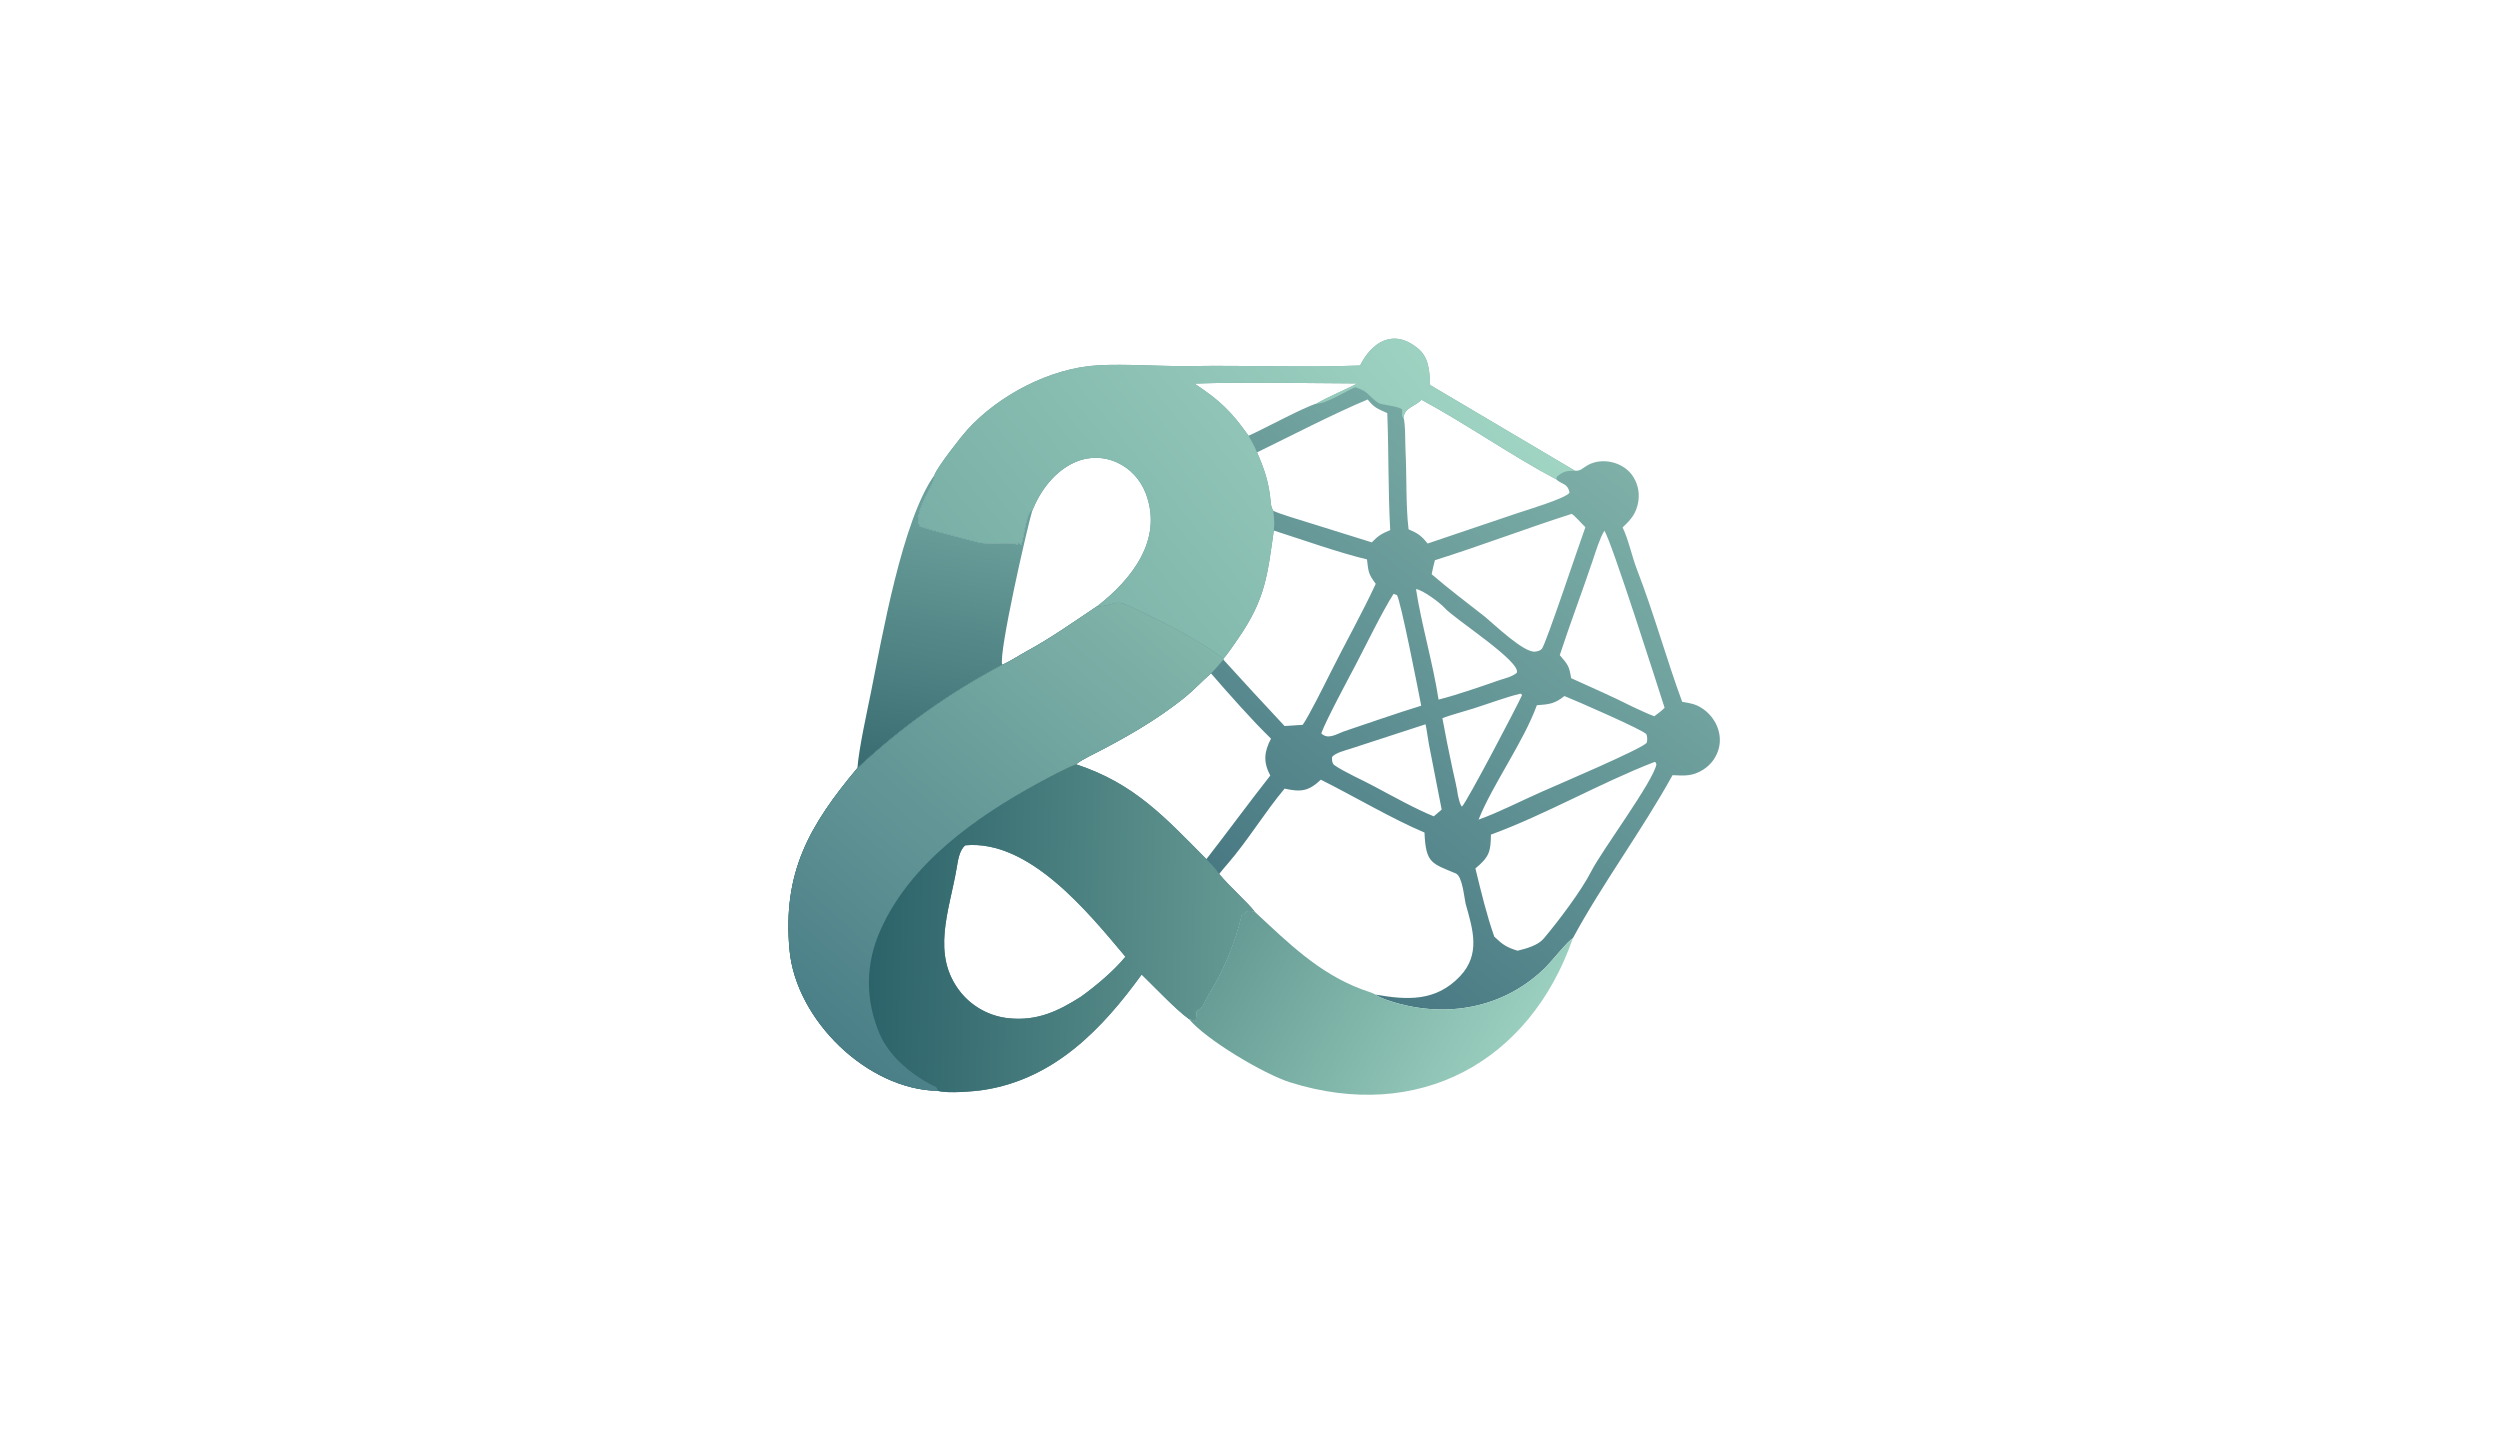
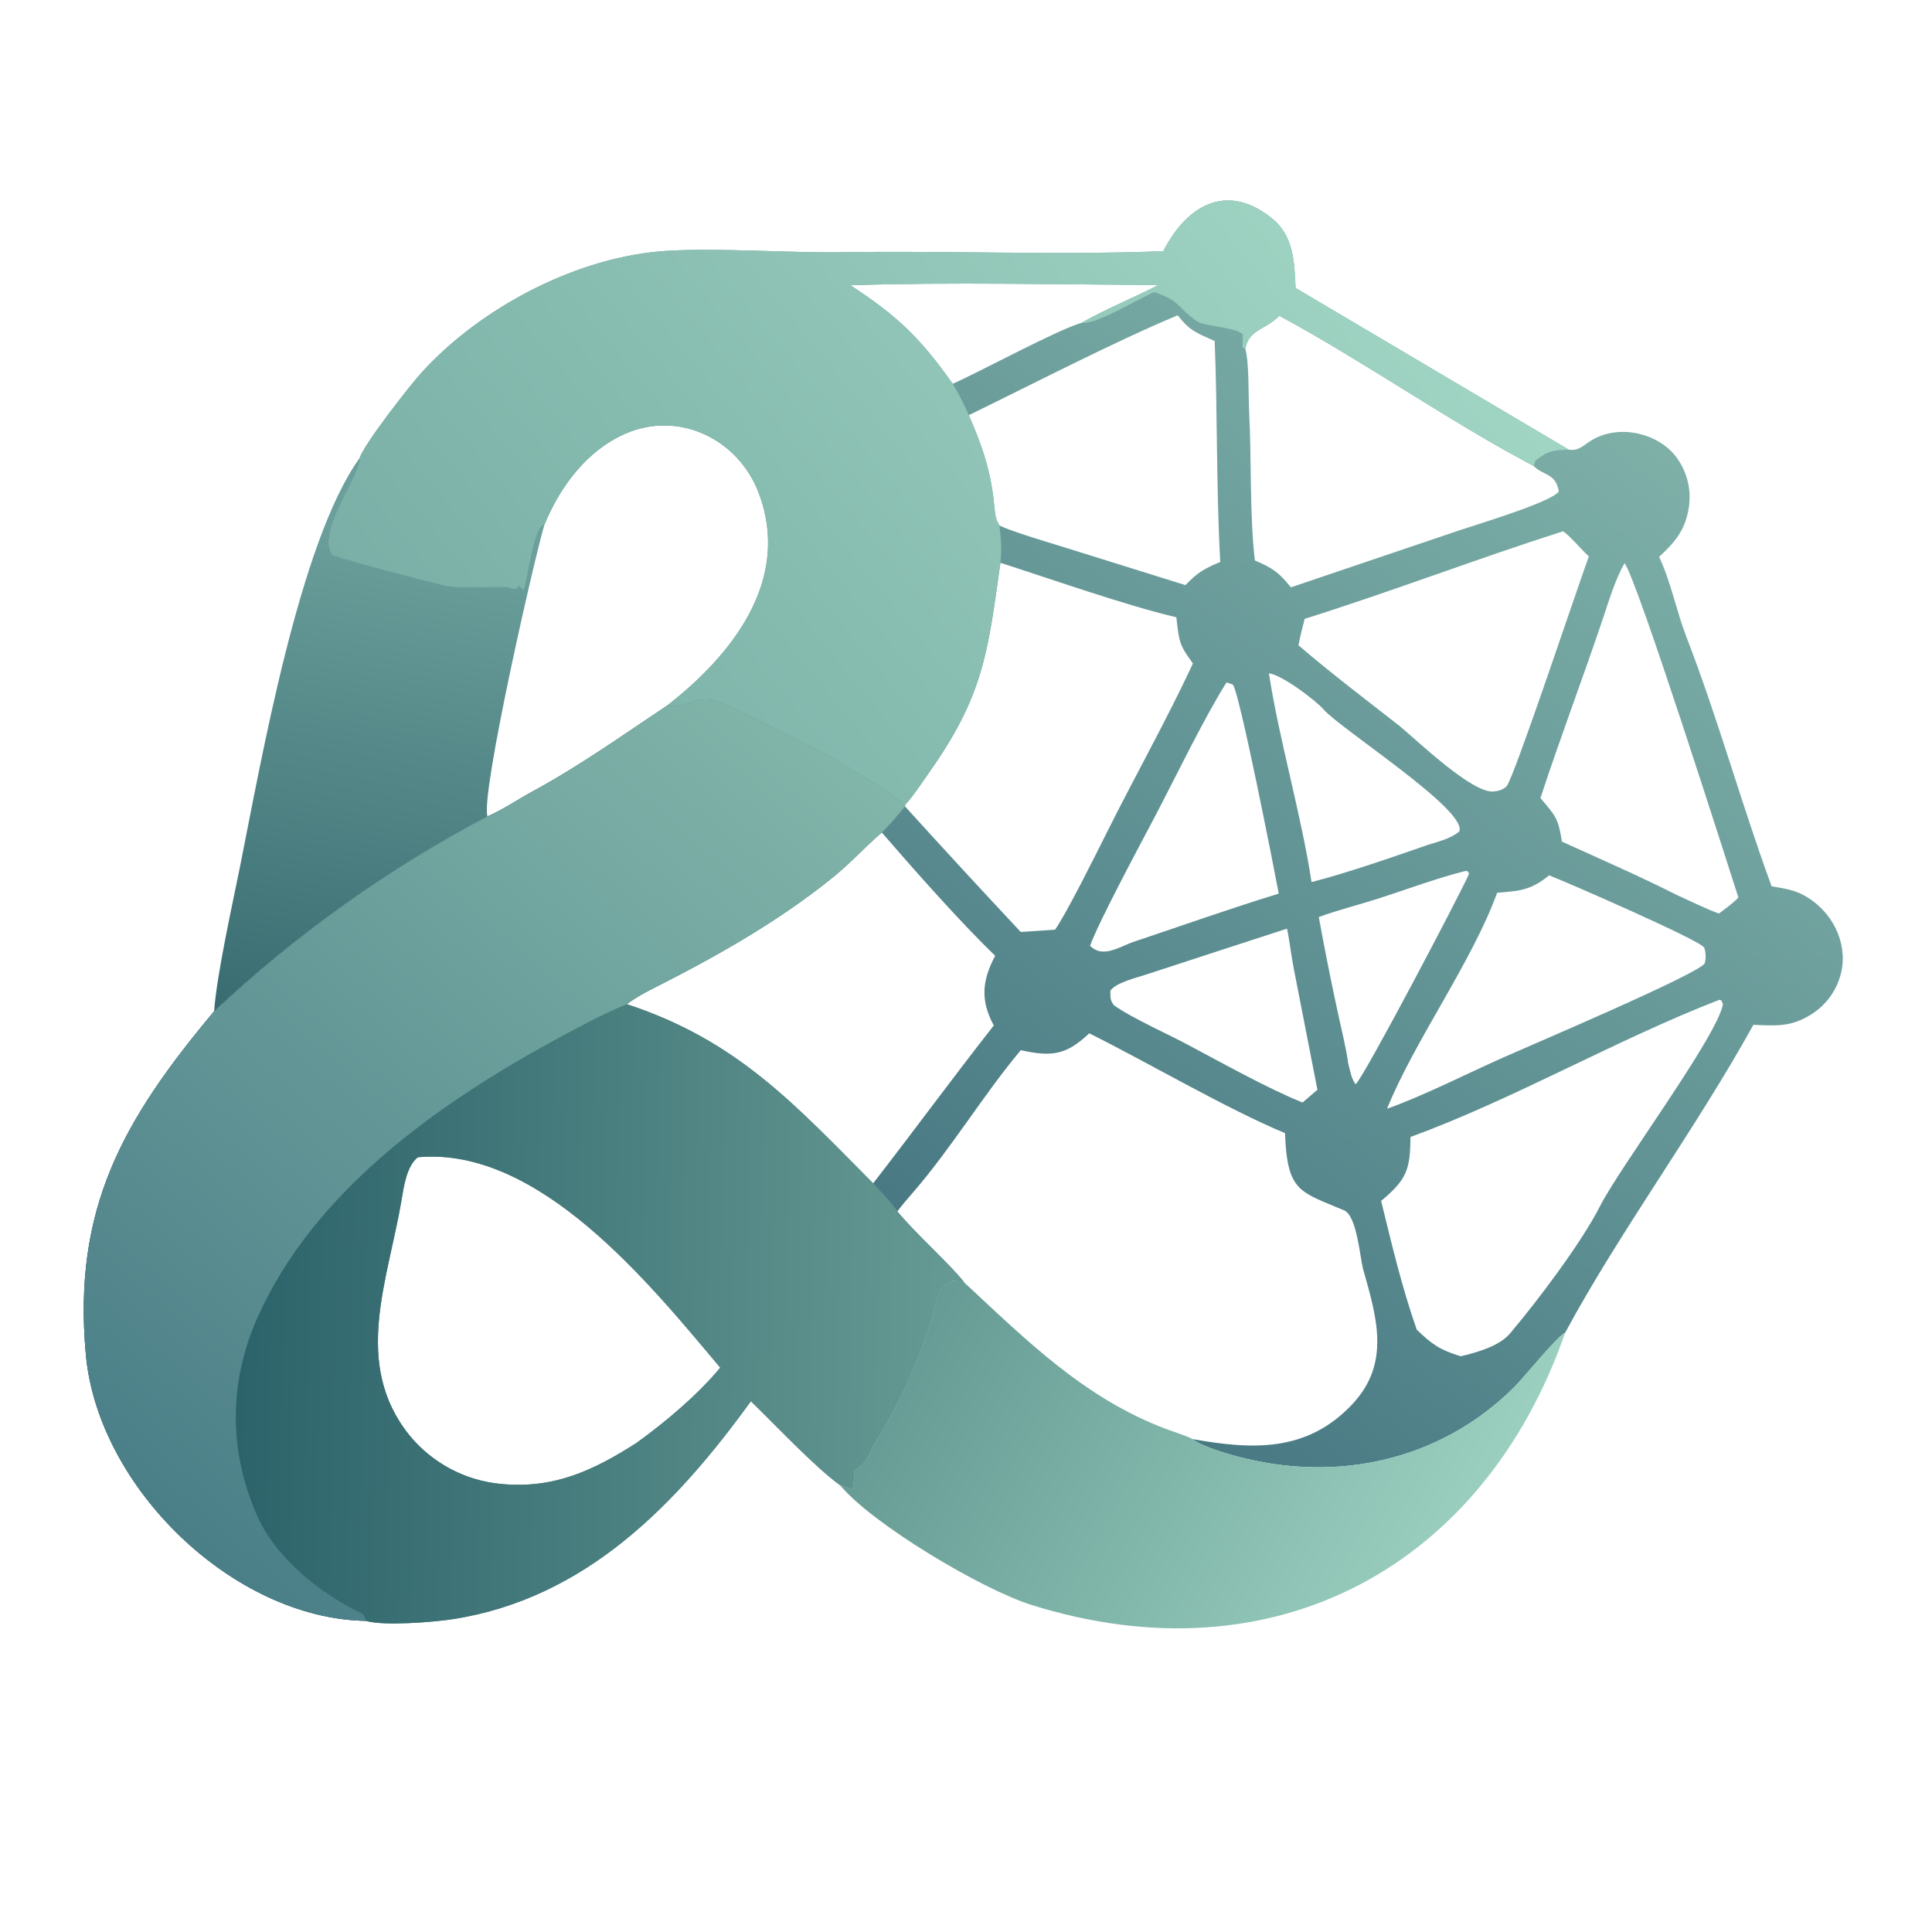
- <svg xmlns="http://www.w3.org/2000/svg" width="2688" height="1536" viewBox="0 0 2688 1536">
+ <svg xmlns="http://www.w3.org/2000/svg" viewBox="800 250 1100 1100">
  <defs>
    <linearGradient id="gradient_0" gradientUnits="userSpaceOnUse" x1="673.223" y1="481.25" x2="857.498" y2="241.113">
      <stop offset="0" stop-color="#497A84" />
      <stop offset="1" stop-color="#7EB0A8" />
    </linearGradient>
  </defs>
  <path fill="url(#gradient_0)" transform="scale(2 2)" d="M731.17 196.495C737.571 183.859 748.947 176.533 762.11 187.155C768.295 192.146 768.503 199.585 768.822 206.969L846.619 253.014C849.691 253.447 850.842 251.54 853.741 249.968C861.358 245.837 872.029 248.324 877.19 255.097C880.26 259.2 881.553 264.364 880.781 269.429C879.762 275.937 876.905 279.232 872.327 283.53C875.779 290.95 877.228 298.941 880.109 306.385C889.105 329.63 895.784 354.025 904.337 377.306C908.136 377.976 910.923 378.284 914.294 380.305C921.549 384.652 925.975 393.16 924.206 401.571C923.102 406.646 919.992 411.058 915.585 413.802C909.863 417.39 905.646 417.032 899.159 416.733C882.836 446.282 860.974 475.787 845.579 504.376C843.106 505.613 833.855 517.122 831.032 519.928C809.923 540.905 780.553 547.196 752.136 539.608C749.28 538.879 741.536 536.525 739.556 534.689C756.446 537.691 772.007 538.532 784.946 524.781C796.04 512.991 791.845 499.789 787.99 486.092C787.163 482.811 786.252 471.104 782.648 469.569C769.96 464.167 766.446 464.397 765.813 447.576C749.223 440.67 726.92 427.542 710.077 419.161L709.858 419.37C703.482 425.342 699.362 425.91 690.6 423.963C679.947 436.658 670.79 451.952 659.816 464.58C658.279 466.349 656.876 467.993 655.441 469.854C661.197 476.789 670.296 484.681 674.601 490.195C670.563 489.088 670.738 489.447 667.392 492.172C664.032 506.563 657.63 522.024 649.775 534.536C646.867 539.167 647.803 540.509 643.241 543.582C643.118 545.643 643.085 546.954 642.647 549.001C641.473 548.508 640.382 547.927 639.151 547.8C631.913 542.582 620.605 530.492 613.76 523.898C592.41 553.389 566.791 579.939 529.162 585.904C523.715 586.767 509.271 587.95 504.185 586.43C466.407 585.807 427.909 548.479 424.45 510.672C420.635 468.967 435.137 443.736 460.953 412.902C484.284 390.986 510.464 372.318 538.785 357.402C542.575 355.842 547.837 352.362 551.586 350.328C565.108 342.994 577.077 334.419 589.776 325.972C608.171 311.709 625.48 290.258 615.963 265.272C610.143 249.994 593.3 241.794 578.019 248.462C567.088 253.231 559.357 263.591 554.955 274.463L554.333 274.594C551.572 277.021 550.409 288.723 549.045 292.889L547.594 291.67L547.018 292.63C545.931 292.604 545.111 292.16 543.814 292.069C540.368 291.826 529.761 292.447 526.949 291.754C516.69 289.225 504.774 286.125 494.697 283.049C489.889 276.396 503.131 259.804 502.351 255.434C503.884 251.072 516.787 234.628 519.944 231.148C536.929 212.425 564.596 197.879 590.074 196.401C605.203 195.524 624.428 197.053 640.214 196.8C669.957 196.323 701.477 197.694 731.17 196.495ZM578.429 410.869C609.949 421.197 626.225 439.428 648.563 461.869C660.146 446.959 671.257 431.769 682.91 416.93C679.055 409.763 679.56 404.165 683.299 397.094C673.207 387.322 660.263 372.673 651.019 361.981C646.365 365.987 642.099 370.688 637.421 374.492C621.423 387.501 603.333 397.589 584.986 406.849C582.934 407.884 580.224 409.483 578.429 410.869ZM889.485 409.616C860.255 420.928 831.05 437.863 801.524 448.685C801.453 457.938 800.518 460.765 793.177 466.869C796.277 479.471 799.026 491.268 803.319 503.535C807.829 507.839 809.901 509.267 815.838 511.104C820.475 509.994 826.783 508.25 829.869 504.606C837.639 495.432 850.205 478.811 855.519 468.321C861.097 457.308 888.801 420.132 890.492 410.892L890.036 409.801L889.485 409.616ZM771.404 301.175C770.814 303.565 770.062 306.323 769.663 308.716C778.807 316.56 788.824 324.166 798.356 331.605C803.711 336.059 818.991 350.746 825.097 350.326C826.411 350.235 827.974 349.836 828.898 348.824C830.999 346.521 849.143 291.986 852.307 283.413C850.47 281.728 846.101 276.67 844.904 276.269C820.363 284.103 796.238 293.369 771.404 301.175ZM838.533 352.194C842.858 357.324 843.581 357.878 844.652 364.592C855.337 369.447 866.792 374.438 877.206 379.708C880.899 381.396 885.604 383.709 889.338 385.064C891.271 383.612 893.219 382.257 894.889 380.51C891.435 369.794 866.217 290.424 862.493 285.327C859.982 289.462 857.815 296.645 856.213 301.405C850.506 318.358 844.09 335.211 838.533 352.194ZM684.8 285.218C681.381 309.023 680.415 322.004 665.527 343.418C663.764 345.955 659.558 352.239 657.643 354.141L657.654 354.585C668.539 366.579 679.516 378.488 690.584 390.312L700.345 389.667C703.468 385.323 712.253 367.687 714.938 362.303C722.852 346.43 732.175 329.86 739.602 313.875C735.559 308.437 735.682 307.429 734.881 300.724C720.944 297.491 698.932 289.748 684.8 285.218ZM605.044 514.343C584.876 490.322 553.378 451.292 518.955 454.44C515.77 456.946 514.977 462.648 514.306 466.635C510.443 489.57 500.212 513.294 516.582 533.629C523.064 541.518 532.427 546.491 542.591 547.443C557.713 548.921 568.934 543.596 581.149 535.807C589.301 529.941 598.645 522.091 605.044 514.343ZM826.212 379.143C818.986 398.988 802.637 421.37 794.867 440.624C805.025 437.081 818.334 430.274 828.673 425.726C835.369 422.723 884.267 401.977 885.294 399.205C885.685 398.151 885.633 395.726 885.111 394.735C884.031 392.689 846.033 376.131 841.011 374.189C835.914 378.339 832.897 378.644 826.212 379.143ZM817.129 372.968C809.204 374.923 800.161 378.317 792.267 380.842C787.218 382.458 780.174 384.274 775.428 386.072C777.06 394.992 778.83 403.885 780.739 412.749C781.535 416.501 783.425 424.26 783.803 427.705C784.258 429.443 784.786 432.515 785.964 433.631C788.645 431.01 815.484 379.895 818.236 373.729L817.766 372.971L817.129 372.968ZM761.243 316.683C764.012 335.053 770.451 356.89 773.364 376.106C783.157 373.638 796.656 368.931 806.382 365.556C809.423 364.588 813.064 363.73 815.427 361.69C817.9 355.701 781.804 332.668 776.739 326.911C774.381 324.23 764.945 317.137 761.243 316.683ZM770.817 438.862L775.044 435.225L768.23 400.344C767.648 397.402 766.952 391.712 766.373 389.373C753.022 393.71 739.67 398.046 726.33 402.419C723.561 403.327 717.573 404.767 716.092 407.053C716.133 409.101 715.973 409.552 717.072 411.151C722.63 415.083 732.857 419.496 739.154 422.954C748.35 427.831 761.272 435.054 770.817 438.862ZM764.042 379.398C762.632 371.978 752.925 322.386 750.962 319.872L749.17 319.269C742.906 329.122 734.398 346.78 728.632 357.742C724.647 365.318 712.942 387.067 710.311 394.24C713.726 397.706 718.112 394.908 722.203 393.293C735.812 388.749 750.405 383.559 764.042 379.398ZM642.114 206.213C655.566 215.011 662.029 221.258 671.218 234.259C678.962 230.855 700.823 218.961 707.862 216.911C714.982 212.857 722.506 209.888 729.783 206.131C701.636 206.026 669.993 205.264 642.114 206.213ZM735.256 214.758C717.084 222.352 693.933 234.371 675.794 243.195C679.678 252.07 682.097 259.136 683.038 268.921C683.246 271.087 683.339 272.755 684.525 274.593C687.801 276.26 699.094 279.591 702.955 280.795L737.467 291.569C741.035 287.905 742.671 286.97 747.378 284.978C746.2 263.352 746.633 243.226 745.792 222.078C740.56 219.749 738.717 219.169 735.256 214.758ZM764.196 214.908C760.242 218.947 755.368 218.819 754.532 224.401C755.624 227.958 755.378 238.032 755.602 242.221C756.311 255.449 755.703 271.643 757.239 284.55C762.353 286.754 763.989 287.876 767.49 292.203L815.473 275.971C820.305 274.339 841.978 267.849 843.762 264.875C842.86 259.654 839.426 260.487 836.608 257.672C812.488 244.946 788.336 227.913 764.196 214.908Z" />
  <defs>
    <linearGradient id="gradient_1" gradientUnits="userSpaceOnUse" x1="468.451" y1="497.188" x2="670.409" y2="501.648">
      <stop offset="0" stop-color="#2C636A" />
      <stop offset="1" stop-color="#659993" />
    </linearGradient>
  </defs>
  <path fill="url(#gradient_1)" transform="scale(2 2)" d="M589.776 325.972L590.357 325.971C598.345 325.898 598.994 321.875 607.134 325.789C622.765 333.307 643.794 343.338 657.261 353.84L657.643 354.141L657.654 354.585C655.511 357.113 653.415 359.693 651.019 361.981C646.365 365.987 642.099 370.688 637.421 374.492C621.423 387.501 603.333 397.589 584.986 406.849C582.934 407.884 580.224 409.483 578.429 410.869C609.949 421.197 626.225 439.428 648.563 461.869C650.743 464.208 653.774 467.235 655.441 469.854C661.197 476.789 670.296 484.681 674.601 490.195C670.563 489.088 670.738 489.447 667.392 492.172C664.032 506.563 657.63 522.024 649.775 534.536C646.867 539.167 647.803 540.509 643.241 543.582C643.118 545.643 643.085 546.954 642.647 549.001C641.473 548.508 640.382 547.927 639.151 547.8C631.913 542.582 620.605 530.492 613.76 523.898C592.41 553.389 566.791 579.939 529.162 585.904C523.715 586.767 509.271 587.95 504.185 586.43C466.407 585.807 427.909 548.479 424.45 510.672C420.635 468.967 435.137 443.736 460.953 412.902C484.284 390.986 510.464 372.318 538.785 357.402C542.575 355.842 547.837 352.362 551.586 350.328C565.108 342.994 577.077 334.419 589.776 325.972ZM581.149 535.807C589.301 529.941 598.645 522.091 605.044 514.343C584.876 490.322 553.378 451.292 518.955 454.44C515.77 456.946 514.977 462.648 514.306 466.635C510.443 489.57 500.212 513.294 516.582 533.629C523.064 541.518 532.427 546.491 542.591 547.443C557.713 548.921 568.934 543.596 581.149 535.807Z" />
  <defs>
    <linearGradient id="gradient_2" gradientUnits="userSpaceOnUse" x1="437.722" y1="548.753" x2="628.897" y2="329">
      <stop offset="0" stop-color="#4B7F88" />
      <stop offset="1" stop-color="#82B6AA" />
    </linearGradient>
  </defs>
  <path fill="url(#gradient_2)" transform="scale(2 2)" d="M589.776 325.972L590.357 325.971C598.345 325.898 598.994 321.875 607.134 325.789C622.765 333.307 643.794 343.338 657.261 353.84L657.643 354.141L657.654 354.585C655.511 357.113 653.415 359.693 651.019 361.981C646.365 365.987 642.099 370.688 637.421 374.492C621.423 387.501 603.333 397.589 584.986 406.849C582.934 407.884 580.224 409.483 578.429 410.869C572.114 413.39 564.2 417.675 558.096 420.975C524.516 439.307 489.377 464.115 473.324 500.028C465.11 518.403 465.101 537.789 473.033 556.154C478.352 568.472 491.318 578.889 503.264 584.427C503.571 584.569 504.105 585.992 504.185 586.43C466.407 585.807 427.909 548.479 424.45 510.672C420.635 468.967 435.137 443.736 460.953 412.902C484.284 390.986 510.464 372.318 538.785 357.402C542.575 355.842 547.837 352.362 551.586 350.328C565.108 342.994 577.077 334.419 589.776 325.972Z" />
  <defs>
    <linearGradient id="gradient_3" gradientUnits="userSpaceOnUse" x1="549.42" y1="350.205" x2="771.949" y2="166.98">
      <stop offset="0" stop-color="#79AFA6" />
      <stop offset="1" stop-color="#A0D4C3" />
    </linearGradient>
  </defs>
  <path fill="url(#gradient_3)" transform="scale(2 2)" d="M731.17 196.495C737.571 183.859 748.947 176.533 762.11 187.155C768.295 192.146 768.503 199.585 768.822 206.969L846.619 253.014C842.085 253.148 840.572 253.334 837.064 256.194L836.608 257.672C812.488 244.946 788.336 227.913 764.196 214.908C760.242 218.947 755.368 218.819 754.532 224.401L753.72 223.861L753.821 220.177C751.863 218.203 742.635 217.796 740.829 216.527C734.678 212.205 736.194 210.659 728.543 208.171C723.871 210.13 712.093 217.511 707.862 216.911C714.982 212.857 722.506 209.888 729.783 206.131C701.636 206.026 669.993 205.264 642.114 206.213C655.566 215.011 662.029 221.258 671.218 234.259C673.192 237.631 674.262 239.613 675.794 243.195C679.678 252.07 682.097 259.136 683.038 268.921C683.246 271.087 683.339 272.755 684.525 274.593C684.962 278.84 685.254 280.895 684.8 285.218C681.381 309.023 680.415 322.004 665.527 343.418C663.764 345.955 659.558 352.239 657.643 354.141L657.261 353.84C643.794 343.338 622.765 333.307 607.134 325.789C598.994 321.875 598.345 325.898 590.357 325.971L589.776 325.972C608.171 311.709 625.48 290.258 615.963 265.272C610.143 249.994 593.3 241.794 578.019 248.462C567.088 253.231 559.357 263.591 554.955 274.463L554.333 274.594C551.572 277.021 550.409 288.723 549.045 292.889L547.594 291.67L547.018 292.63C545.931 292.604 545.111 292.16 543.814 292.069C540.368 291.826 529.761 292.447 526.949 291.754C516.69 289.225 504.774 286.125 494.697 283.049C489.889 276.396 503.131 259.804 502.351 255.434C503.884 251.072 516.787 234.628 519.944 231.148C536.929 212.425 564.596 197.879 590.074 196.401C605.203 195.524 624.428 197.053 640.214 196.8C669.957 196.323 701.477 197.694 731.17 196.495Z" />
  <defs>
    <linearGradient id="gradient_4" gradientUnits="userSpaceOnUse" x1="668.18" y1="490.916" x2="810.452" y2="570.03">
      <stop offset="0" stop-color="#659B94" />
      <stop offset="1" stop-color="#9ACFBF" />
    </linearGradient>
  </defs>
  <path fill="url(#gradient_4)" transform="scale(2 2)" d="M667.392 492.172C670.738 489.447 670.563 489.088 674.601 490.195C692.353 506.695 708.748 523.046 731.957 531.803C734.018 532.581 737.811 533.734 739.556 534.689C741.536 536.525 749.28 538.879 752.136 539.608C780.553 547.196 809.923 540.905 831.032 519.928C833.855 517.122 843.106 505.613 845.579 504.376C822.446 570.95 762.734 603.593 693.584 581.872C679.53 577.458 648.33 558.906 639.151 547.8C640.382 547.927 641.473 548.508 642.647 549.001C643.085 546.954 643.118 545.643 643.241 543.582C647.803 540.509 646.867 539.167 649.775 534.536C657.63 522.024 664.032 506.563 667.392 492.172Z" />
  <defs>
    <linearGradient id="gradient_5" gradientUnits="userSpaceOnUse" x1="492.996" y1="415.401" x2="519.036" y2="279.136">
      <stop offset="0" stop-color="#3A6D72" />
      <stop offset="1" stop-color="#6A9F9B" />
    </linearGradient>
  </defs>
  <path fill="url(#gradient_5)" transform="scale(2 2)" d="M502.351 255.434C503.131 259.804 489.889 276.396 494.697 283.049C504.774 286.125 516.69 289.225 526.949 291.754C529.761 292.447 540.368 291.826 543.814 292.069C545.111 292.16 545.931 292.604 547.018 292.63L547.594 291.67L549.045 292.889C550.409 288.723 551.572 277.021 554.333 274.594L554.955 274.463C552.041 284.265 536.72 351.428 538.785 357.402C510.464 372.318 484.284 390.986 460.953 412.902C461.695 402.551 466.075 382.882 468.198 372.343C474.252 342.288 485.092 279.434 502.351 255.434Z" />
</svg>
